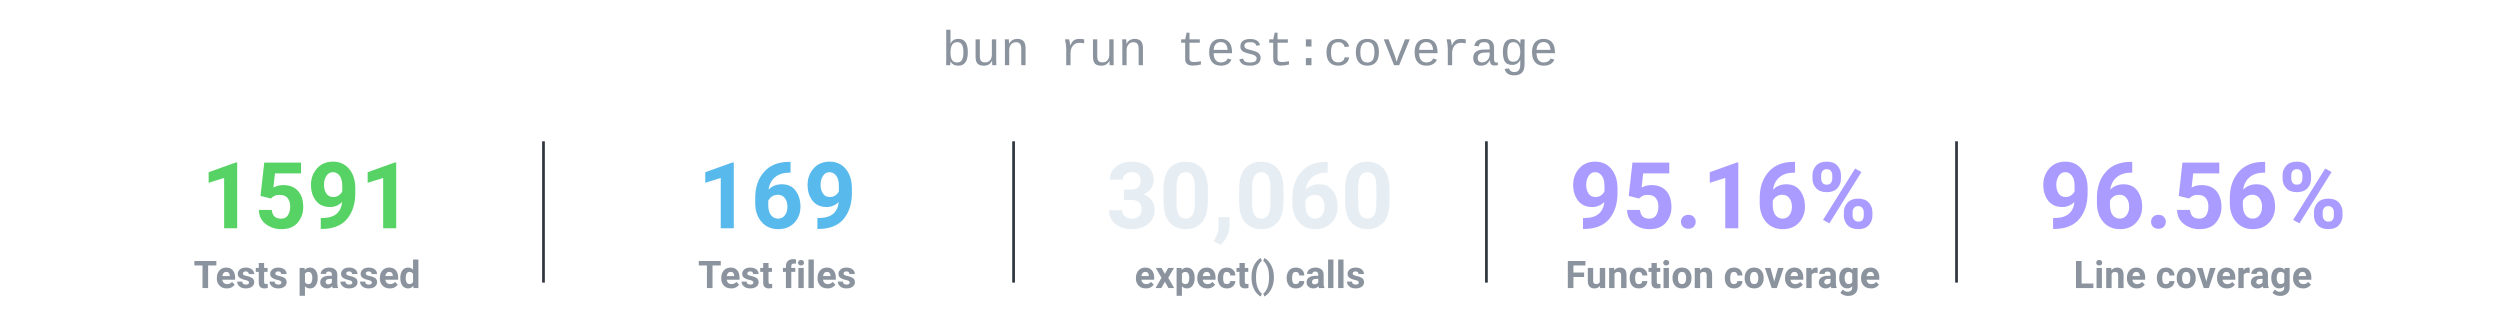
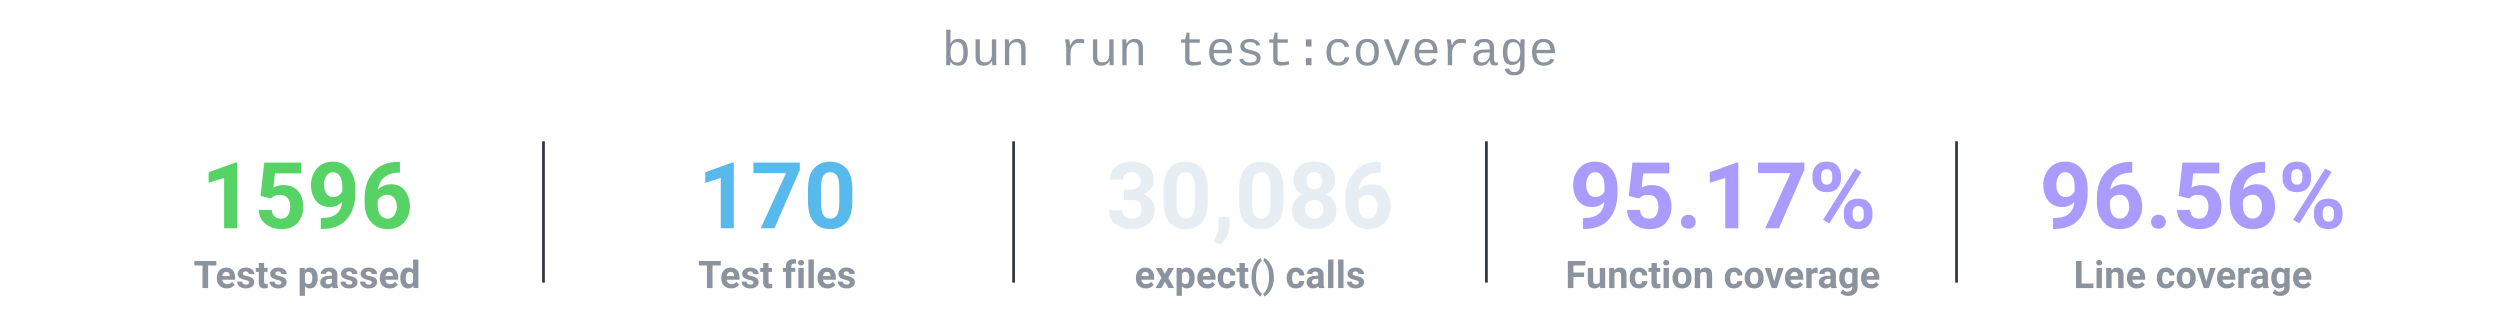
- <svg xmlns="http://www.w3.org/2000/svg" viewBox="0 0 920 122" width="920" height="122" role="img" aria-label="bun run test:coverage — 1591 tests passed, 169 test files, 30,060 expect() calls, 95.16% function coverage, 96.56% line coverage">
+ <svg xmlns="http://www.w3.org/2000/svg" viewBox="0 0 920 122" width="920" height="122" role="img" aria-label="bun run test:coverage — 1596 tests passed, 170 test files, 30,086 expect() calls, 95.17% function coverage, 96.56% line coverage">
  <style>
    .cmd { font-family: ui-monospace, SFMono-Regular, 'SF Mono', Menlo, Consolas, 'Liberation Mono', monospace; font-weight: 500; font-size: 18px; }
    .val { font-family: system-ui, -apple-system, BlinkMacSystemFont, 'Segoe UI', Roboto, sans-serif; font-weight: 700; font-size: 34px; }
    .lbl { font-family: system-ui, -apple-system, BlinkMacSystemFont, 'Segoe UI', Roboto, sans-serif; font-weight: 600; font-size: 14px; }
  </style>
  <text x="460" y="24" text-anchor="middle" class="cmd" fill="#8b949e">bun run test:coverage</text>
  <line x1="200" y1="52" x2="200" y2="104" stroke="#30363d" stroke-width="1" />
  <line x1="373" y1="52" x2="373" y2="104" stroke="#30363d" stroke-width="1" />
  <line x1="547" y1="52" x2="547" y2="104" stroke="#30363d" stroke-width="1" />
  <line x1="720" y1="52" x2="720" y2="104" stroke="#30363d" stroke-width="1" />
-   <text x="113" y="84" text-anchor="middle" class="val" fill="#56d364">1591</text>
+   <text x="113" y="84" text-anchor="middle" class="val" fill="#56d364">1596</text>
  <text x="113" y="106" text-anchor="middle" class="lbl" fill="#8b949e">Tests passed</text>
-   <text x="286" y="84" text-anchor="middle" class="val" fill="#58b9ec">169</text>
+   <text x="286" y="84" text-anchor="middle" class="val" fill="#58b9ec">170</text>
  <text x="286" y="106" text-anchor="middle" class="lbl" fill="#8b949e">Test files</text>
-   <text x="460" y="84" text-anchor="middle" class="val" fill="#e6edf3">30,060</text>
+   <text x="460" y="84" text-anchor="middle" class="val" fill="#e6edf3">30,086</text>
  <text x="460" y="106" text-anchor="middle" class="lbl" fill="#8b949e">expect() calls</text>
-   <text x="634" y="84" text-anchor="middle" class="val" fill="#a99bff">95.16%</text>
+   <text x="634" y="84" text-anchor="middle" class="val" fill="#a99bff">95.17%</text>
  <text x="634" y="106" text-anchor="middle" class="lbl" fill="#8b949e">Function coverage</text>
  <text x="807" y="84" text-anchor="middle" class="val" fill="#a99bff">96.56%</text>
  <text x="807" y="106" text-anchor="middle" class="lbl" fill="#8b949e">Line coverage</text>
</svg>
